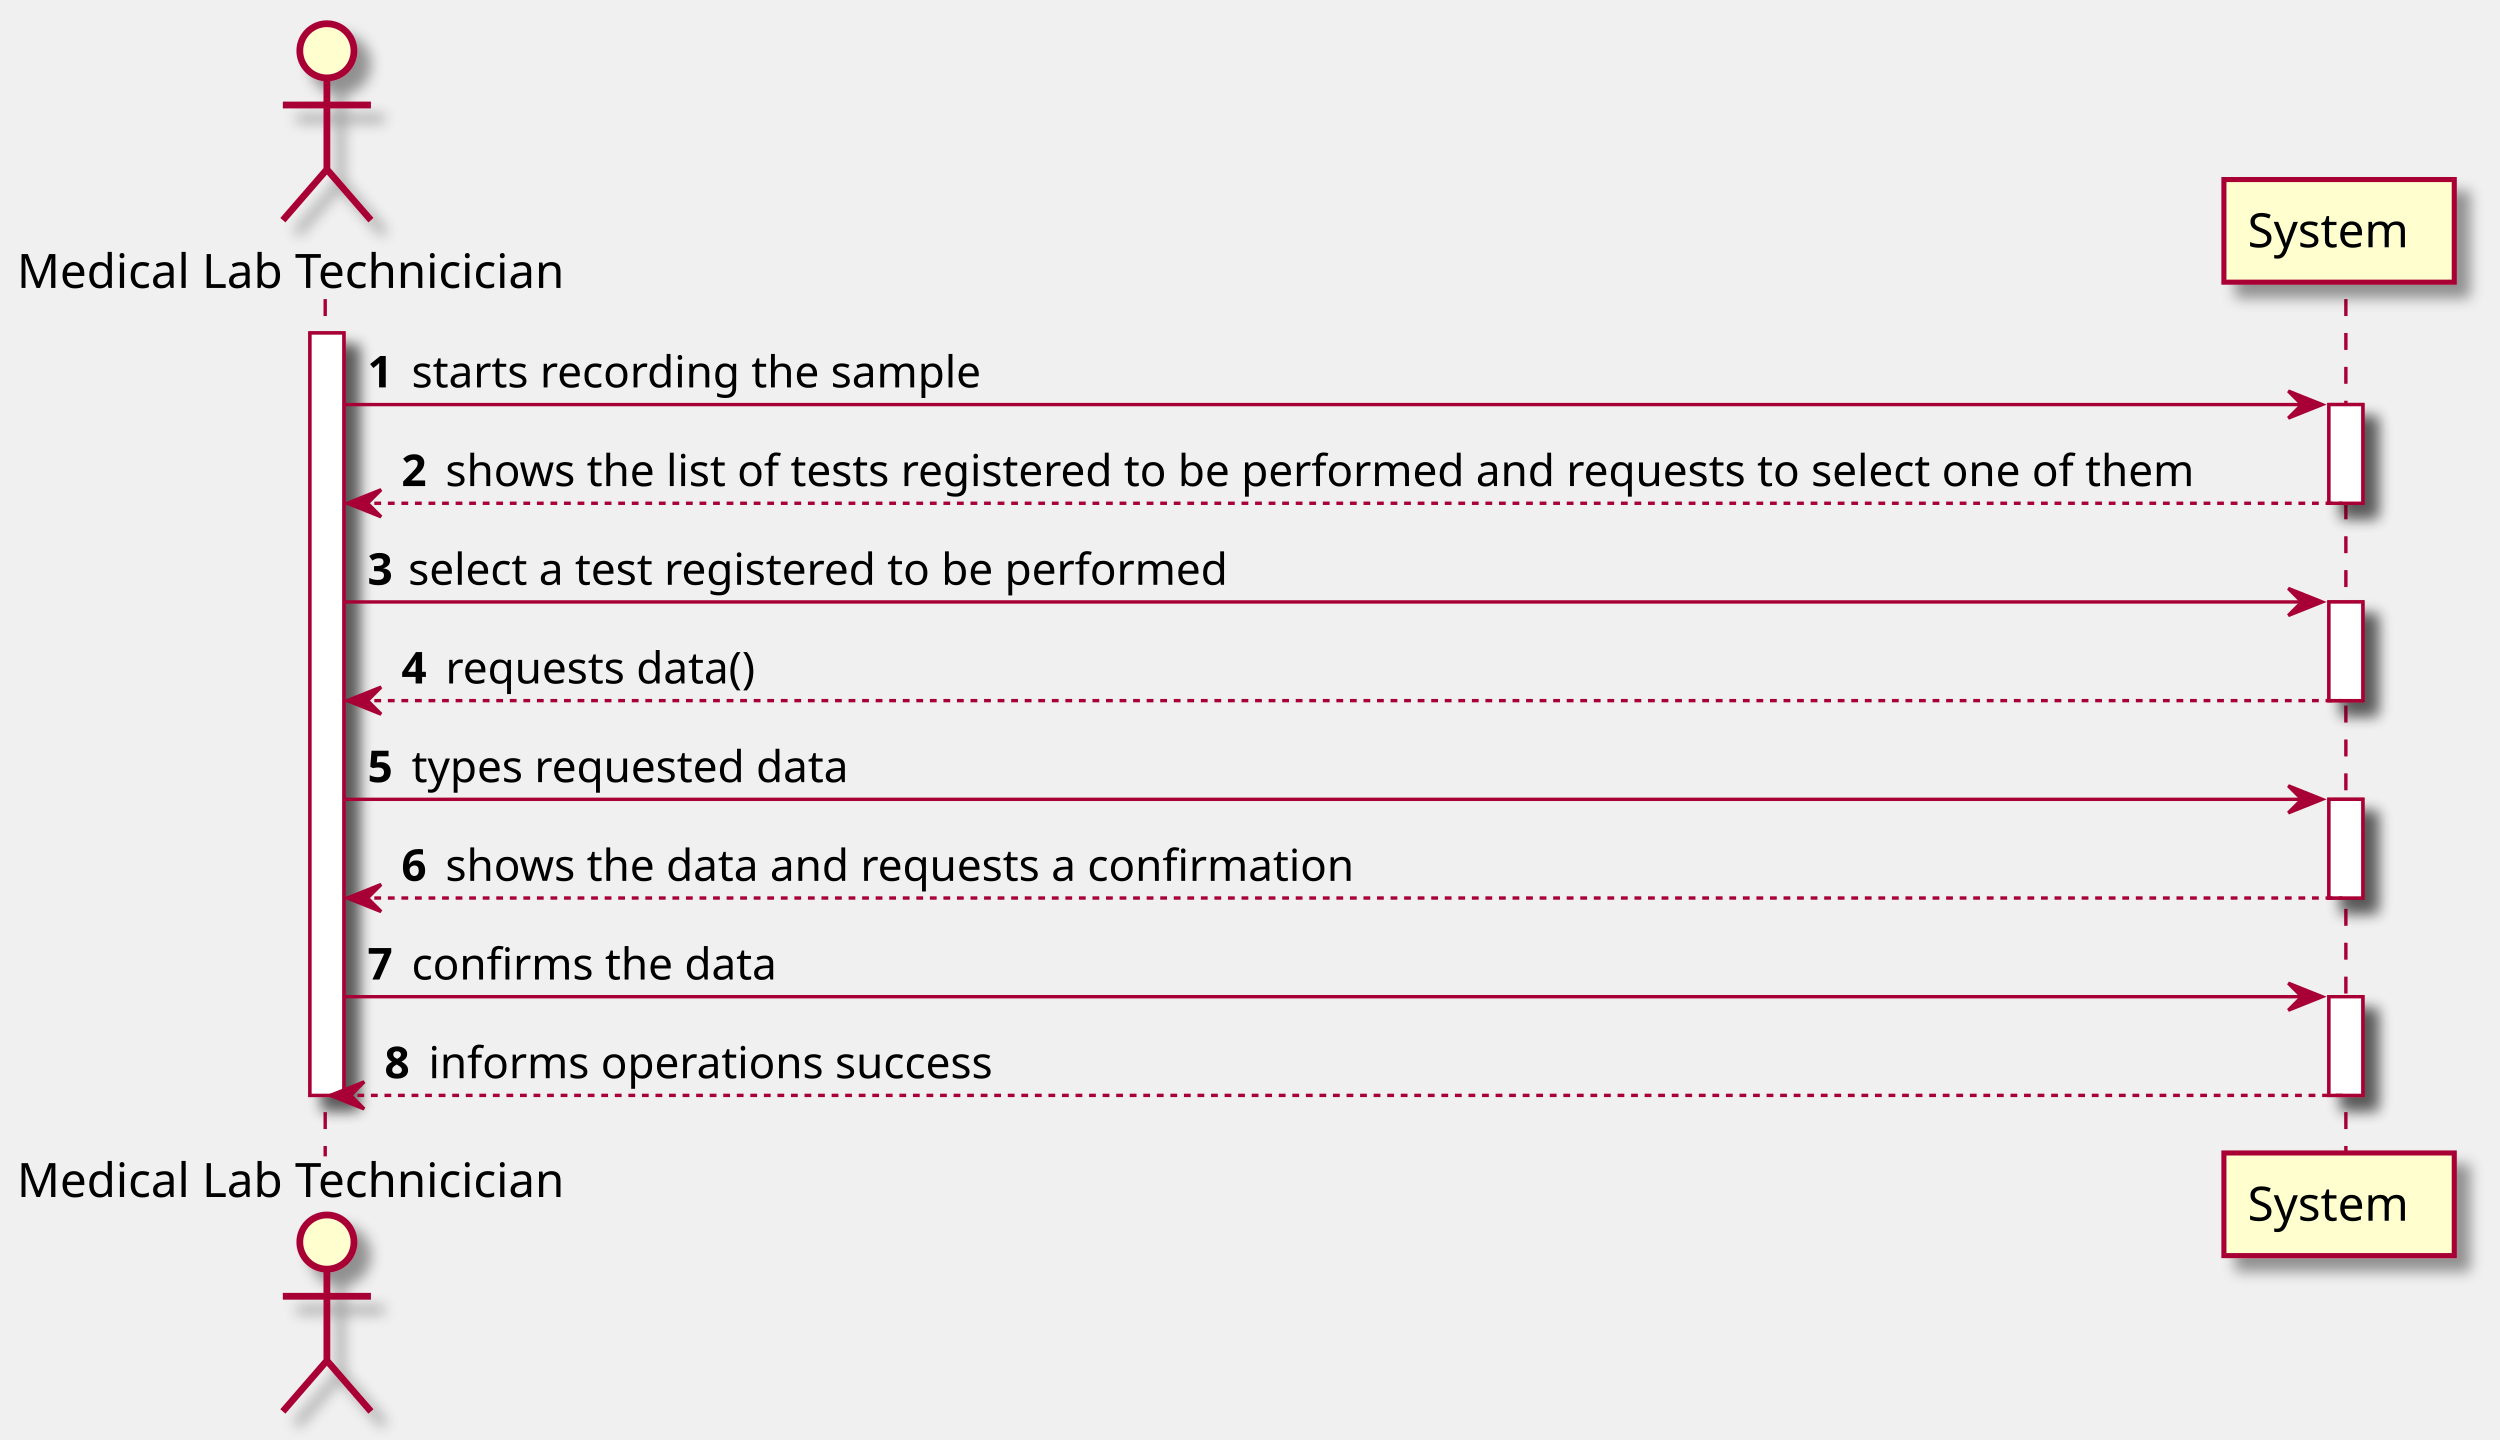
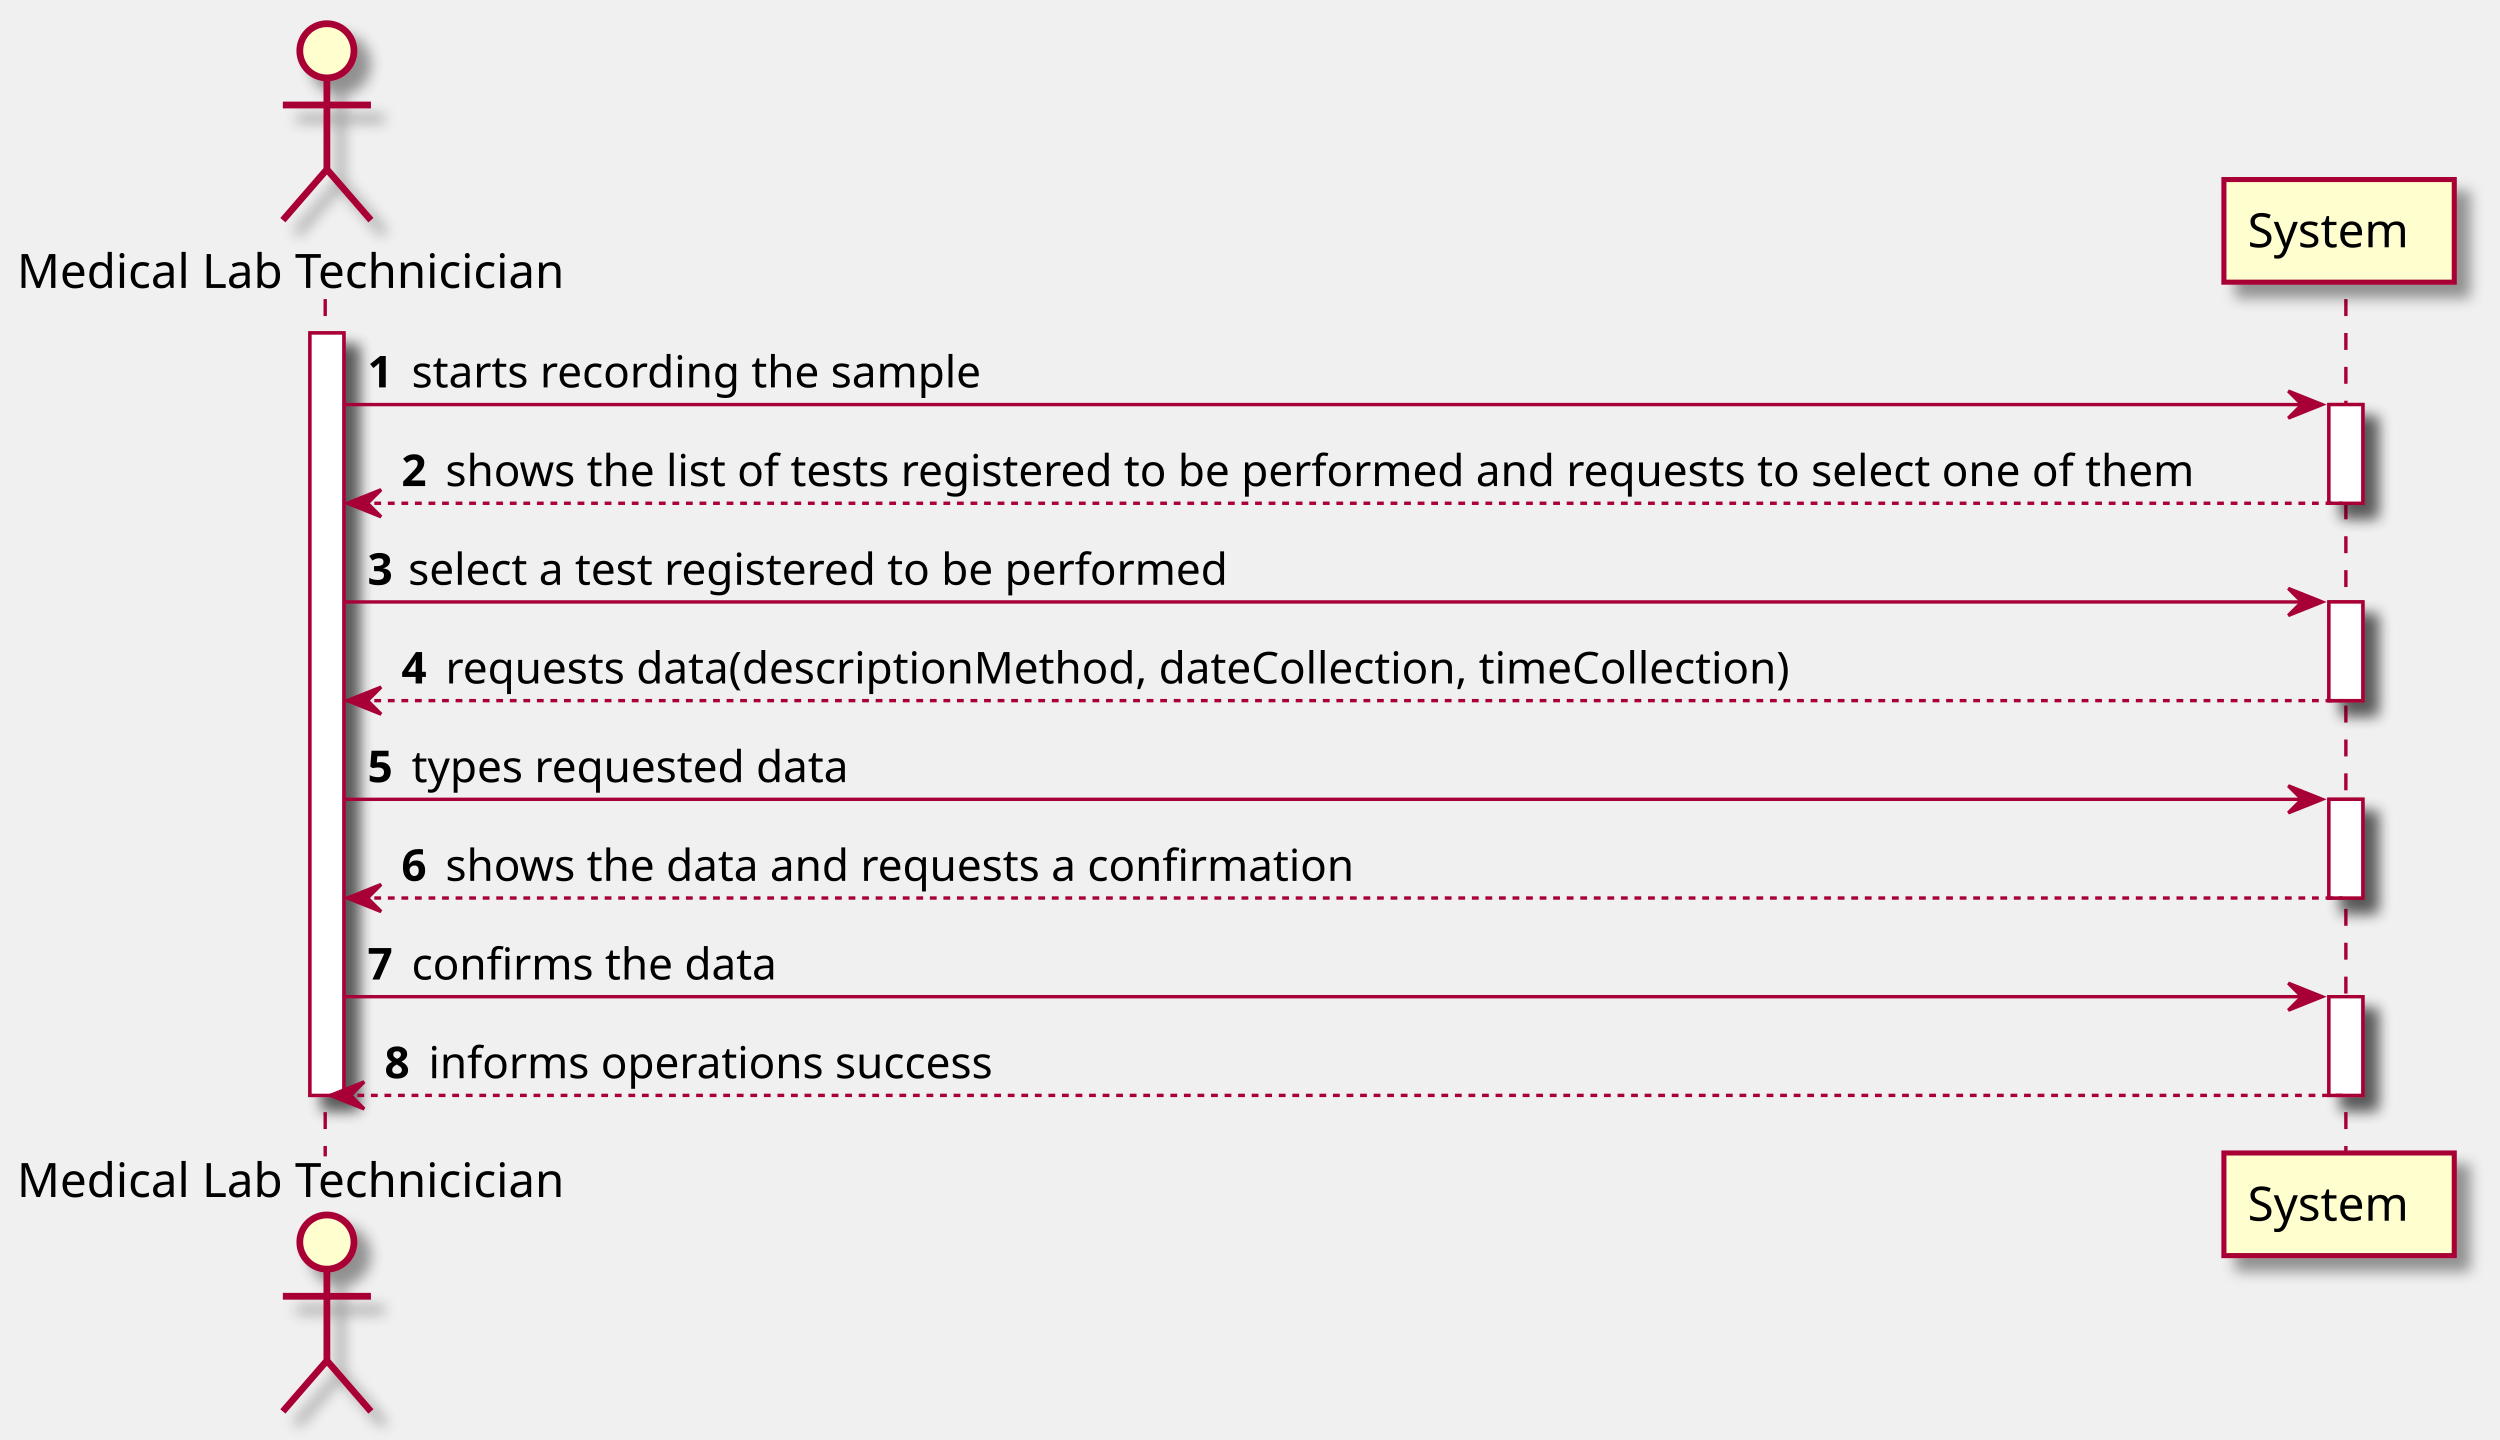
<svg xmlns="http://www.w3.org/2000/svg" contentScriptType="application/ecmascript" contentStyleType="text/css" height="425px" preserveAspectRatio="none" style="width:738px;height:425px;background:#FFFFFF;" version="1.1" viewBox="0 0 738 425" width="738px" zoomAndPan="magnify">
  <defs>
-     <filter height="300%" id="f52swukx84aqh" width="300%" x="-1" y="-1">
+     <filter height="300%" id="f1wg2m87xggahx" width="300%" x="-1" y="-1">
      <feGaussianBlur result="blurOut" stdDeviation="2.0" />
      <feColorMatrix in="blurOut" result="blurOut2" type="matrix" values="0 0 0 0 0 0 0 0 0 0 0 0 0 0 0 0 0 0 .4 0" />
      <feOffset dx="4.0" dy="4.0" in="blurOut2" result="blurOut3" />
      <feBlend in="SourceGraphic" in2="blurOut3" mode="normal" />
    </filter>
  </defs>
  <g>
-     <rect fill="#FFFFFF" filter="url(#f52swukx84aqh)" height="225.062" style="stroke:#A80036;stroke-width:1.0;" width="10" x="91.5" y="98.297" />
-     <rect fill="#FFFFFF" filter="url(#f52swukx84aqh)" height="29.133" style="stroke:#A80036;stroke-width:1.0;" width="10" x="687.5" y="119.43" />
-     <rect fill="#FFFFFF" filter="url(#f52swukx84aqh)" height="29.133" style="stroke:#A80036;stroke-width:1.0;" width="10" x="687.5" y="177.695" />
-     <rect fill="#FFFFFF" filter="url(#f52swukx84aqh)" height="29.133" style="stroke:#A80036;stroke-width:1.0;" width="10" x="687.5" y="235.961" />
-     <rect fill="#FFFFFF" filter="url(#f52swukx84aqh)" height="29.133" style="stroke:#A80036;stroke-width:1.0;" width="10" x="687.5" y="294.227" />
+     <rect fill="#FFFFFF" filter="url(#f1wg2m87xggahx)" height="225.062" style="stroke:#A80036;stroke-width:1.0;" width="10" x="91.5" y="98.297" />
+     <rect fill="#FFFFFF" filter="url(#f1wg2m87xggahx)" height="29.133" style="stroke:#A80036;stroke-width:1.0;" width="10" x="687.5" y="119.43" />
+     <rect fill="#FFFFFF" filter="url(#f1wg2m87xggahx)" height="29.133" style="stroke:#A80036;stroke-width:1.0;" width="10" x="687.5" y="177.695" />
+     <rect fill="#FFFFFF" filter="url(#f1wg2m87xggahx)" height="29.133" style="stroke:#A80036;stroke-width:1.0;" width="10" x="687.5" y="235.961" />
+     <rect fill="#FFFFFF" filter="url(#f1wg2m87xggahx)" height="29.133" style="stroke:#A80036;stroke-width:1.0;" width="10" x="687.5" y="294.227" />
    <line style="stroke:#A80036;stroke-width:1.0;stroke-dasharray:5.0,5.0;" x1="96" x2="96" y1="88.297" y2="341.359" />
    <line style="stroke:#A80036;stroke-width:1.0;stroke-dasharray:5.0,5.0;" x1="692.5" x2="692.5" y1="88.297" y2="341.359" />
    <text fill="#000000" font-family="sans-serif" font-size="14" lengthAdjust="spacing" textLength="177" x="5" y="84.995">Medical Lab Technicician</text>
-     <ellipse cx="96.5" cy="15" fill="#FEFECE" filter="url(#f52swukx84aqh)" rx="8" ry="8" style="stroke:#A80036;stroke-width:2.0;" />
-     <path d="M96.5,23 L96.5,50 M83.5,31 L109.5,31 M96.5,50 L83.5,65 M96.5,50 L109.5,65 " fill="none" filter="url(#f52swukx84aqh)" style="stroke:#A80036;stroke-width:2.0;" />
+     <ellipse cx="96.5" cy="15" fill="#FEFECE" filter="url(#f1wg2m87xggahx)" rx="8" ry="8" style="stroke:#A80036;stroke-width:2.0;" />
+     <path d="M96.5,23 L96.5,50 M83.5,31 L109.5,31 M96.5,50 L83.5,65 M96.5,50 L109.5,65 " fill="none" filter="url(#f1wg2m87xggahx)" style="stroke:#A80036;stroke-width:2.0;" />
    <text fill="#000000" font-family="sans-serif" font-size="14" lengthAdjust="spacing" textLength="177" x="5" y="353.354">Medical Lab Technicician</text>
-     <ellipse cx="96.5" cy="366.656" fill="#FEFECE" filter="url(#f52swukx84aqh)" rx="8" ry="8" style="stroke:#A80036;stroke-width:2.0;" />
-     <path d="M96.5,374.656 L96.5,401.656 M83.5,382.656 L109.5,382.656 M96.5,401.656 L83.5,416.656 M96.5,401.656 L109.5,416.656 " fill="none" filter="url(#f52swukx84aqh)" style="stroke:#A80036;stroke-width:2.0;" />
-     <rect fill="#FEFECE" filter="url(#f52swukx84aqh)" height="30.297" style="stroke:#A80036;stroke-width:1.5;" width="68" x="656.5" y="53" />
+     <ellipse cx="96.5" cy="366.656" fill="#FEFECE" filter="url(#f1wg2m87xggahx)" rx="8" ry="8" style="stroke:#A80036;stroke-width:2.0;" />
+     <path d="M96.5,374.656 L96.5,401.656 M83.5,382.656 L109.5,382.656 M96.5,401.656 L83.5,416.656 M96.5,401.656 L109.5,416.656 " fill="none" filter="url(#f1wg2m87xggahx)" style="stroke:#A80036;stroke-width:2.0;" />
+     <rect fill="#FEFECE" filter="url(#f1wg2m87xggahx)" height="30.297" style="stroke:#A80036;stroke-width:1.5;" width="68" x="656.5" y="53" />
    <text fill="#000000" font-family="sans-serif" font-size="14" lengthAdjust="spacing" textLength="54" x="663.5" y="72.995">System</text>
-     <rect fill="#FEFECE" filter="url(#f52swukx84aqh)" height="30.297" style="stroke:#A80036;stroke-width:1.5;" width="68" x="656.5" y="340.359" />
+     <rect fill="#FEFECE" filter="url(#f1wg2m87xggahx)" height="30.297" style="stroke:#A80036;stroke-width:1.5;" width="68" x="656.5" y="340.359" />
    <text fill="#000000" font-family="sans-serif" font-size="14" lengthAdjust="spacing" textLength="54" x="663.5" y="360.354">System</text>
-     <rect fill="#FFFFFF" filter="url(#f52swukx84aqh)" height="225.062" style="stroke:#A80036;stroke-width:1.0;" width="10" x="91.5" y="98.297" />
-     <rect fill="#FFFFFF" filter="url(#f52swukx84aqh)" height="29.133" style="stroke:#A80036;stroke-width:1.0;" width="10" x="687.5" y="119.43" />
-     <rect fill="#FFFFFF" filter="url(#f52swukx84aqh)" height="29.133" style="stroke:#A80036;stroke-width:1.0;" width="10" x="687.5" y="177.695" />
-     <rect fill="#FFFFFF" filter="url(#f52swukx84aqh)" height="29.133" style="stroke:#A80036;stroke-width:1.0;" width="10" x="687.5" y="235.961" />
-     <rect fill="#FFFFFF" filter="url(#f52swukx84aqh)" height="29.133" style="stroke:#A80036;stroke-width:1.0;" width="10" x="687.5" y="294.227" />
+     <rect fill="#FFFFFF" filter="url(#f1wg2m87xggahx)" height="225.062" style="stroke:#A80036;stroke-width:1.0;" width="10" x="91.5" y="98.297" />
+     <rect fill="#FFFFFF" filter="url(#f1wg2m87xggahx)" height="29.133" style="stroke:#A80036;stroke-width:1.0;" width="10" x="687.5" y="119.43" />
+     <rect fill="#FFFFFF" filter="url(#f1wg2m87xggahx)" height="29.133" style="stroke:#A80036;stroke-width:1.0;" width="10" x="687.5" y="177.695" />
+     <rect fill="#FFFFFF" filter="url(#f1wg2m87xggahx)" height="29.133" style="stroke:#A80036;stroke-width:1.0;" width="10" x="687.5" y="235.961" />
+     <rect fill="#FFFFFF" filter="url(#f1wg2m87xggahx)" height="29.133" style="stroke:#A80036;stroke-width:1.0;" width="10" x="687.5" y="294.227" />
    <polygon fill="#A80036" points="675.5,115.43,685.5,119.43,675.5,123.43,679.5,119.43" style="stroke:#A80036;stroke-width:1.0;" />
    <line style="stroke:#A80036;stroke-width:1.0;" x1="101.5" x2="681.5" y1="119.43" y2="119.43" />
    <text fill="#000000" font-family="sans-serif" font-size="13" font-weight="bold" lengthAdjust="spacing" textLength="9" x="108.5" y="114.364">1</text>
    <text fill="#000000" font-family="sans-serif" font-size="13" lengthAdjust="spacing" textLength="177" x="121.5" y="114.364">starts recording the sample</text>
    <polygon fill="#A80036" points="112.5,144.562,102.5,148.562,112.5,152.562,108.5,148.562" style="stroke:#A80036;stroke-width:1.0;" />
    <line style="stroke:#A80036;stroke-width:1.0;stroke-dasharray:2.0,2.0;" x1="106.5" x2="691.5" y1="148.562" y2="148.562" />
    <text fill="#000000" font-family="sans-serif" font-size="13" font-weight="bold" lengthAdjust="spacing" textLength="9" x="118.5" y="143.497">2</text>
    <text fill="#000000" font-family="sans-serif" font-size="13" lengthAdjust="spacing" textLength="549" x="131.5" y="143.497">shows the list of tests registered to be performed and requests to select one of them</text>
    <polygon fill="#A80036" points="675.5,173.695,685.5,177.695,675.5,181.695,679.5,177.695" style="stroke:#A80036;stroke-width:1.0;" />
    <line style="stroke:#A80036;stroke-width:1.0;" x1="101.5" x2="681.5" y1="177.695" y2="177.695" />
    <text fill="#000000" font-family="sans-serif" font-size="13" font-weight="bold" lengthAdjust="spacing" textLength="8" x="108.5" y="172.629">3</text>
    <text fill="#000000" font-family="sans-serif" font-size="13" lengthAdjust="spacing" textLength="257" x="120.5" y="172.629">select a test registered to be performed</text>
    <polygon fill="#A80036" points="112.5,202.828,102.5,206.828,112.5,210.828,108.5,206.828" style="stroke:#A80036;stroke-width:1.0;" />
    <line style="stroke:#A80036;stroke-width:1.0;stroke-dasharray:2.0,2.0;" x1="106.5" x2="691.5" y1="206.828" y2="206.828" />
    <text fill="#000000" font-family="sans-serif" font-size="13" font-weight="bold" lengthAdjust="spacing" textLength="9" x="118.5" y="201.762">4</text>
-     <text fill="#000000" font-family="sans-serif" font-size="13" lengthAdjust="spacing" textLength="99" x="131.5" y="201.762">requests data()</text>
+     <text fill="#000000" font-family="sans-serif" font-size="13" lengthAdjust="spacing" textLength="414" x="131.5" y="201.762">requests data(descriptionMethod, dateCollection, timeCollection)</text>
    <polygon fill="#A80036" points="675.5,231.961,685.5,235.961,675.5,239.961,679.5,235.961" style="stroke:#A80036;stroke-width:1.0;" />
    <line style="stroke:#A80036;stroke-width:1.0;" x1="101.5" x2="681.5" y1="235.961" y2="235.961" />
    <text fill="#000000" font-family="sans-serif" font-size="13" font-weight="bold" lengthAdjust="spacing" textLength="9" x="108.5" y="230.895">5</text>
    <text fill="#000000" font-family="sans-serif" font-size="13" lengthAdjust="spacing" textLength="138" x="121.5" y="230.895">types requested data</text>
    <polygon fill="#A80036" points="112.5,261.094,102.5,265.094,112.5,269.094,108.5,265.094" style="stroke:#A80036;stroke-width:1.0;" />
    <line style="stroke:#A80036;stroke-width:1.0;stroke-dasharray:2.0,2.0;" x1="106.5" x2="691.5" y1="265.094" y2="265.094" />
    <text fill="#000000" font-family="sans-serif" font-size="13" font-weight="bold" lengthAdjust="spacing" textLength="9" x="118.5" y="260.028">6</text>
    <text fill="#000000" font-family="sans-serif" font-size="13" lengthAdjust="spacing" textLength="284" x="131.5" y="260.028">shows the data and requests a confirmation</text>
    <polygon fill="#A80036" points="675.5,290.227,685.5,294.227,675.5,298.227,679.5,294.227" style="stroke:#A80036;stroke-width:1.0;" />
    <line style="stroke:#A80036;stroke-width:1.0;" x1="101.5" x2="681.5" y1="294.227" y2="294.227" />
    <text fill="#000000" font-family="sans-serif" font-size="13" font-weight="bold" lengthAdjust="spacing" textLength="9" x="108.5" y="289.161">7</text>
    <text fill="#000000" font-family="sans-serif" font-size="13" lengthAdjust="spacing" textLength="114" x="121.5" y="289.161">confirms the data</text>
    <polygon fill="#A80036" points="107.5,319.359,97.5,323.359,107.5,327.359,103.5,323.359" style="stroke:#A80036;stroke-width:1.0;" />
    <line style="stroke:#A80036;stroke-width:1.0;stroke-dasharray:2.0,2.0;" x1="101.5" x2="691.5" y1="323.359" y2="323.359" />
    <text fill="#000000" font-family="sans-serif" font-size="13" font-weight="bold" lengthAdjust="spacing" textLength="9" x="113.5" y="318.293">8</text>
    <text fill="#000000" font-family="sans-serif" font-size="13" lengthAdjust="spacing" textLength="176" x="126.5" y="318.293">informs operations success</text>
  </g>
</svg>
